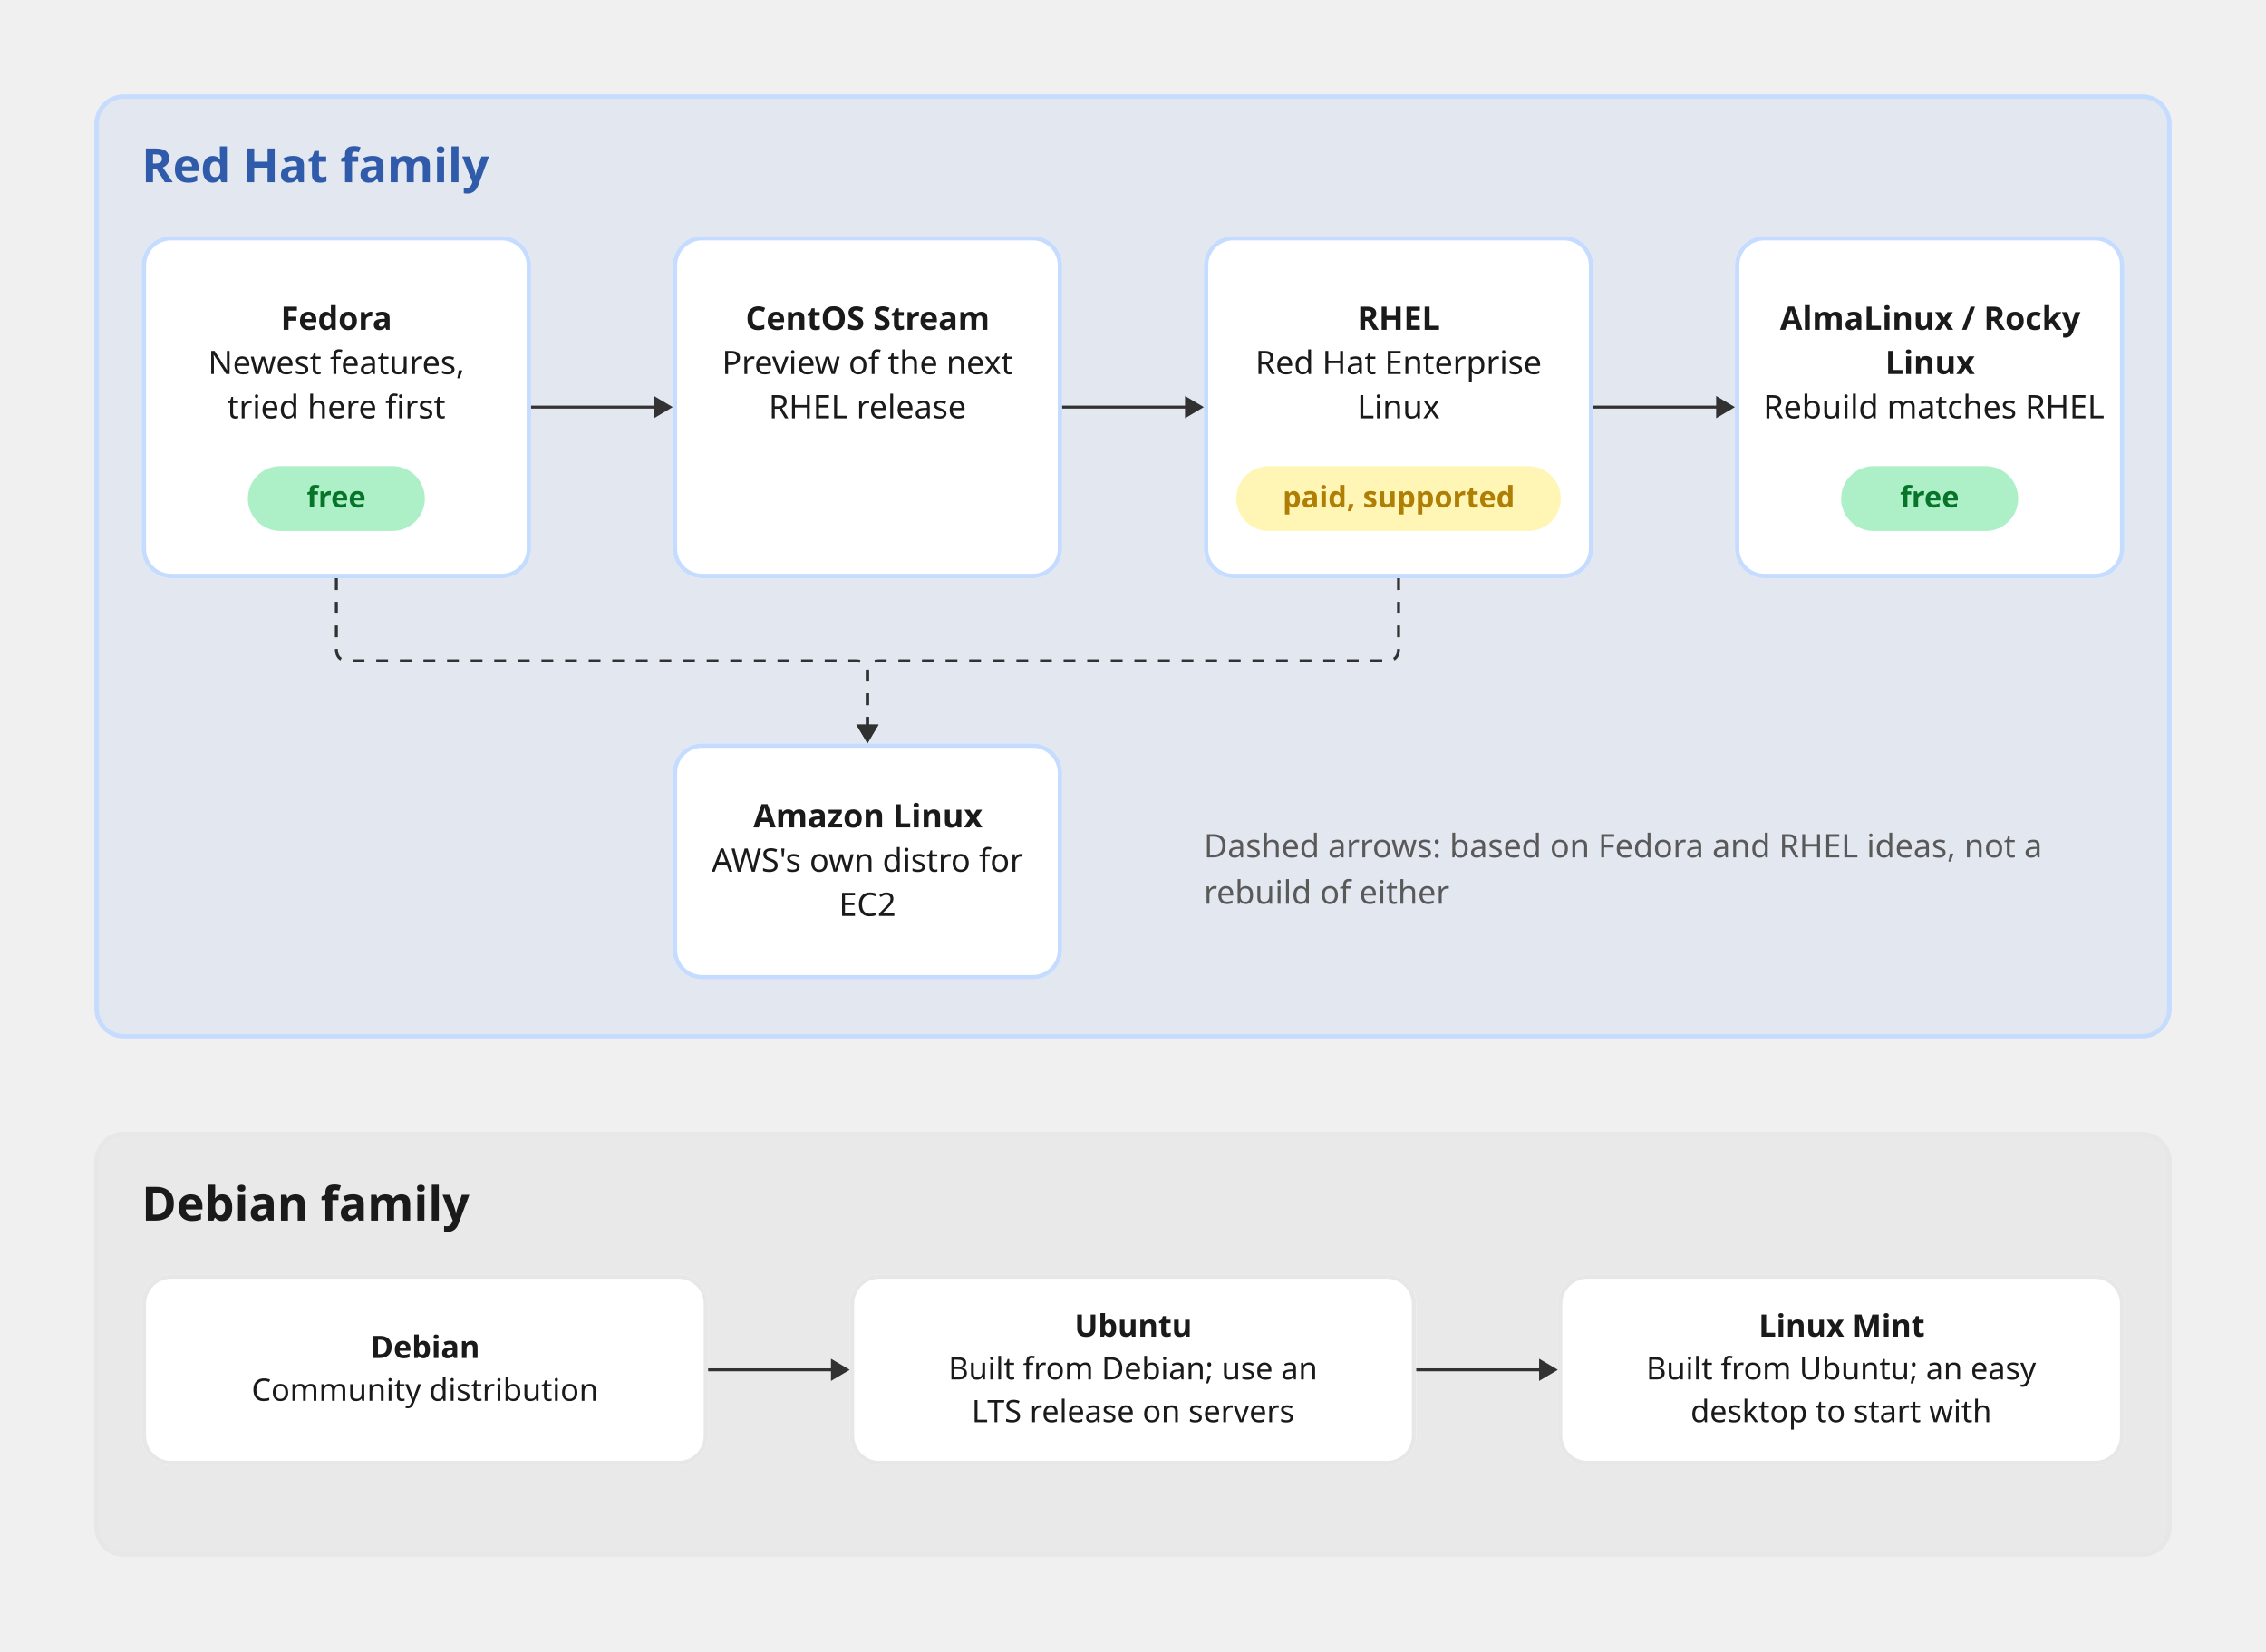
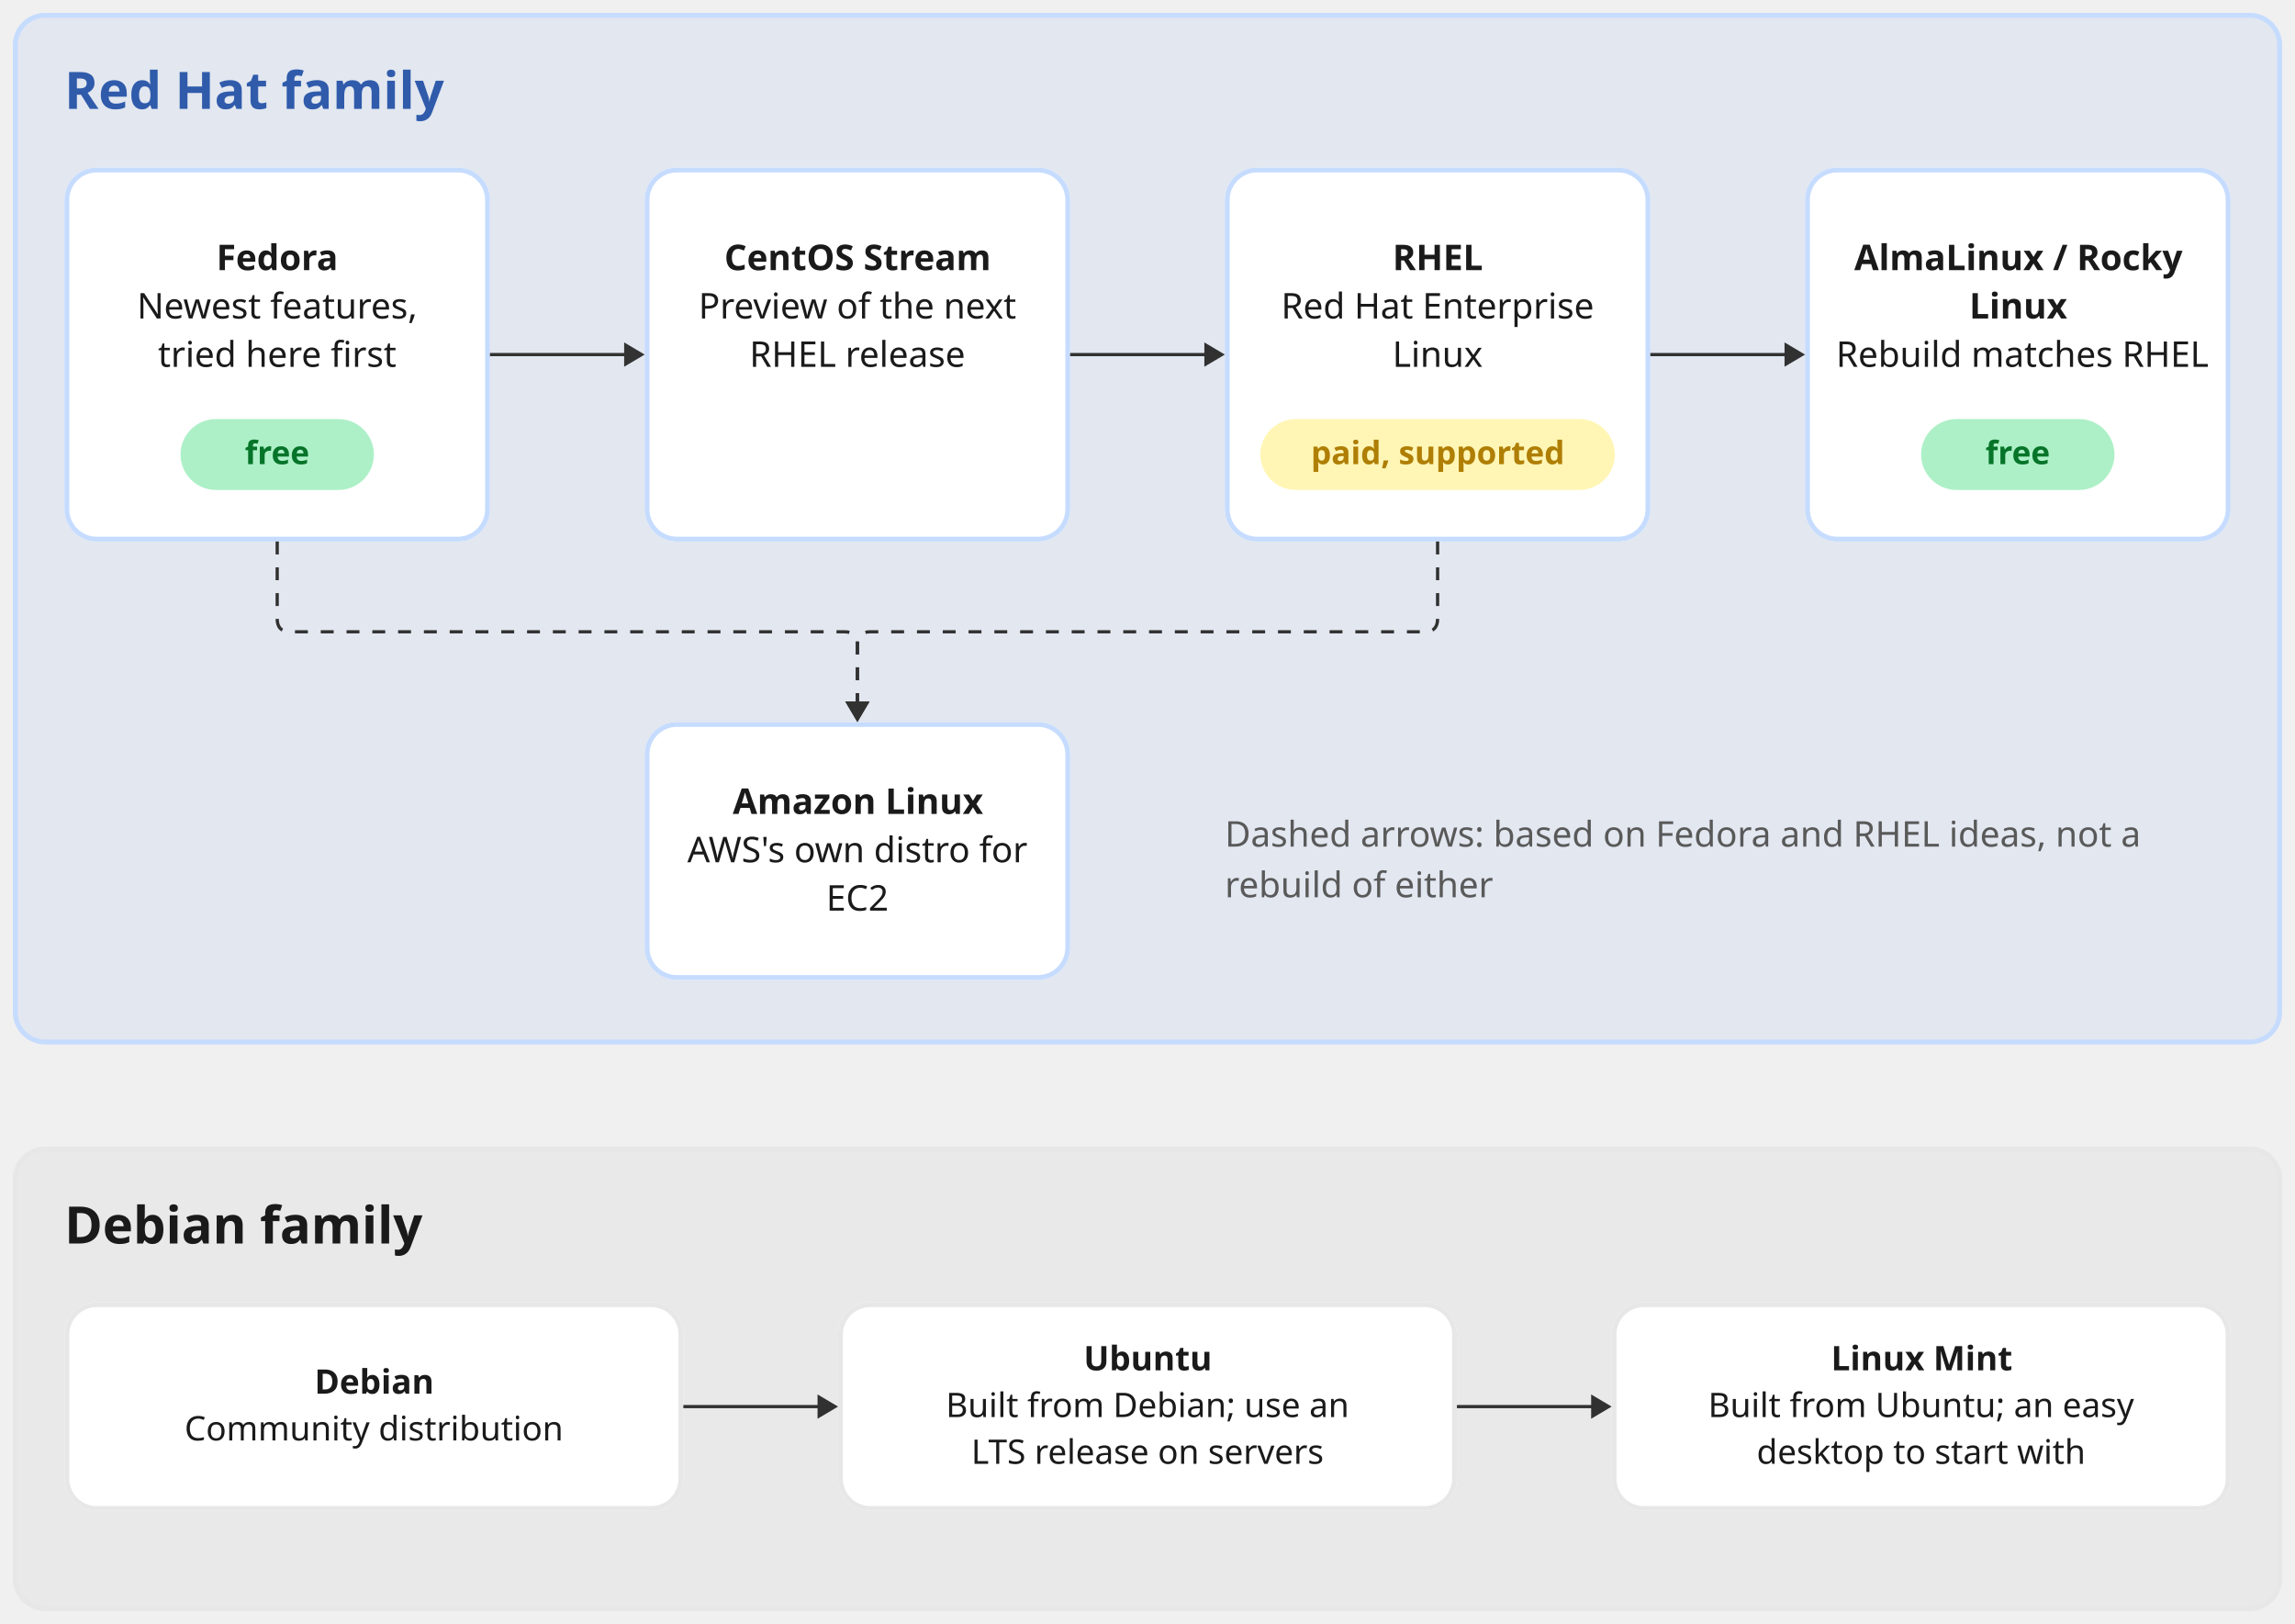
- <svg xmlns="http://www.w3.org/2000/svg" xmlns:xlink="http://www.w3.org/1999/xlink" viewBox="0 160 1536 1119.5" width="1536" height="1119.5" version="1.1">
+ <svg xmlns="http://www.w3.org/2000/svg" xmlns:xlink="http://www.w3.org/1999/xlink" viewBox="56 216 1424 1007.5" width="1424" height="1007.5" version="1.1">
  <defs>
    <style type="text/css">
        * {
            text-rendering: geometricprecision !important;
        }
        






@font-face {
  font-family: 'Noto Sans Hebrew';
  font-style: normal;
  font-weight: 400;
  src: local('Noto Sans Hebrew Regular'), local('Noto Sans Hebrew-Regular');
}
@font-face {
  font-family: 'Noto Sans Hebrew';
  font-style: normal;
  font-weight: 700;
  src: local('Noto Sans Hebrew Bold'), local('Noto Sans Hebrew-Bold');
}
@font-face {
  font-family: 'Noto Sans';
  font-style: normal;
  font-weight: 400;
  src: local('Noto Sans'), local('NotoSans');
}
@font-face {
  font-family: 'Noto Sans';
  font-style: italic;
  font-weight: 400;
  src: local('Noto Sans Italic'), local('NotoSans-Italic');
}
@font-face {
  font-family: 'Noto Sans';
  font-style: normal;
  font-weight: 500;
  src: local('Noto Sans Medium'), local('NotoSans-Medium');
}
@font-face {
  font-family: 'Noto Sans';
  font-style: italic;
  font-weight: 500;
  src: local('Noto Sans Medium Italic'), local('NotoSans-MediumItalic');
}
@font-face {
  font-family: 'Noto Sans';
  font-style: normal;
  font-weight: 600;
  src: local('Noto Sans SemiBold'), local('NotoSans-SemiBold');
}
@font-face {
  font-family: 'Noto Sans';
  font-style: italic;
  font-weight: 600;
  src: local('Noto Sans SemiBold Italic'), local('NotoSans-SemiBoldItalic');
}
@font-face {
  font-family: 'Noto Sans';
  font-style: normal;
  font-weight: 700;
  src: local('Noto Sans Bold'), local('NotoSans-Bold');
}
@font-face {
  font-family: 'Noto Sans';
  font-style: italic;
  font-weight: 700;
  src: local('Noto Sans Bold Italic'), local('NotoSans-BoldItalic');
}
@font-face {
  font-family: 'Noto Sans JP';
  font-style: normal;
  font-weight: 400;
  src: local('Noto Sans Japanese Regular'), local('Noto Sans Japanese-Regular');
}
@font-face {
  font-family: 'Noto Sans JP';
  font-style: normal;
  font-weight: 700;
  src: local('Noto Sans Japanese Bold'), local('Noto Sans Japanese-Bold');
}
@font-face {
  font-family: 'Noto Sans KR';
  font-style: normal;
  font-weight: 400;
  src: local('');
}
@font-face {
  font-family: 'Noto Sans KR';
  font-style: normal;
  font-weight: 700;
  src: local('');
}
</style>
    <path id="LineHeadArrow2" d="M-12.727,-7.545 L0,0 L-12.727,7.545 Z" />
    <style>g[data-widget-id="3458764688271577814"]{display:none}g[data-widget-id="3458764688271577822"]{display:none}</style>
    <style>@media (prefers-color-scheme: dark){:not(text):not(tspan)[fill="#1a1a1a"]{fill:#f0f6fc}[stroke="#1a1a1a"]{stroke:#f0f6fc}:not(text):not(tspan)[fill="#595959"]{fill:#9198a1}[stroke="#595959"]{stroke:#9198a1}:not(text):not(tspan)[fill="#313131"]{fill:#9198a1}[stroke="#313131"]{stroke:#9198a1}:not(text):not(tspan)[fill="#333333"]{fill:#9198a1}[stroke="#333333"]{stroke:#9198a1}:not(text):not(tspan)[fill="#b0b0b0"]{fill:#656c76}[stroke="#b0b0b0"]{stroke:#656c76}:not(text):not(tspan)[fill="#e7e7e7"]{fill:#3d444d}[stroke="#e7e7e7"]{stroke:#3d444d}:not(text):not(tspan)[fill="#ffffff"]{fill:#212830}[stroke="#ffffff"]{stroke:#212830}:not(text):not(tspan)[fill="#f7f7f7"]{fill:#151b23}[stroke="#f7f7f7"]{stroke:#151b23}:not(text):not(tspan)[fill="#f0f5fd"]{fill:#111d2e}[stroke="#f0f5fd"]{stroke:#111d2e}:not(text):not(tspan)[fill="#c6dcff"]{fill:#1f3a5f}[stroke="#c6dcff"]{stroke:#1f3a5f}:not(text):not(tspan)[fill="#659df2"]{fill:#4493f8}[stroke="#659df2"]{stroke:#4493f8}:not(text):not(tspan)[fill="#305bab"]{fill:#4493f8}[stroke="#305bab"]{stroke:#4493f8}:not(text):not(tspan)[fill="#eaf9ef"]{fill:#10241a}[stroke="#eaf9ef"]{stroke:#10241a}:not(text):not(tspan)[fill="#adf0c7"]{fill:#12301e}[stroke="#adf0c7"]{stroke:#12301e}:not(text):not(tspan)[fill="#2dc75c"]{fill:#2ea043}[stroke="#2dc75c"]{stroke:#2ea043}:not(text):not(tspan)[fill="#067429"]{fill:#3fb950}[stroke="#067429"]{stroke:#3fb950}:not(text):not(tspan)[fill="#fff0f0"]{fill:#25171a}[stroke="#fff0f0"]{stroke:#25171a}:not(text):not(tspan)[fill="#ffc6c6"]{fill:#3a1517}[stroke="#ffc6c6"]{stroke:#3a1517}:not(text):not(tspan)[fill="#ff6464"]{fill:#da3633}[stroke="#ff6464"]{stroke:#da3633}:not(text):not(tspan)[fill="#bd0a0a"]{fill:#f85149}[stroke="#bd0a0a"]{stroke:#f85149}:not(text):not(tspan)[fill="#fffbed"]{fill:#221d10}[stroke="#fffbed"]{stroke:#221d10}:not(text):not(tspan)[fill="#fff6b6"]{fill:#2e2610}[stroke="#fff6b6"]{stroke:#2e2610}:not(text):not(tspan)[fill="#ffdc4a"]{fill:#bb8009}[stroke="#ffdc4a"]{stroke:#bb8009}:not(text):not(tspan)[fill="#af7e04"]{fill:#d29922}[stroke="#af7e04"]{stroke:#d29922}:not(text):not(tspan)[fill="#f4f2fd"]{fill:#17142a}[stroke="#f4f2fd"]{stroke:#17142a}:not(text):not(tspan)[fill="#dedaff"]{fill:#2e2552}[stroke="#dedaff"]{stroke:#2e2552}:not(text):not(tspan)[fill="#8f7fee"]{fill:#8957e5}[stroke="#8f7fee"]{stroke:#8957e5}:not(text):not(tspan)[fill="#6631d7"]{fill:#ab7df8}[stroke="#6631d7"]{stroke:#ab7df8}:not(text):not(tspan)[fill="#fff5ed"]{fill:#21160f}[stroke="#fff5ed"]{stroke:#21160f}:not(text):not(tspan)[fill="#f8d3af"]{fill:#3d2410}[stroke="#f8d3af"]{stroke:#3d2410}:not(text):not(tspan)[fill="#fe9f4d"]{fill:#db6d28}[stroke="#fe9f4d"]{stroke:#db6d28}:not(text):not(tspan)[fill="#9b4a08"]{fill:#f0883e}[stroke="#9b4a08"]{stroke:#f0883e}rect[stroke="#659df2"]{stroke:#388bfd66;stroke-width:2px}rect[stroke="#2dc75c"]{stroke:#2ea04366;stroke-width:2px}rect[stroke="#ff6464"]{stroke:#f8514966;stroke-width:2px}rect[stroke="#ffdc4a"]{stroke:#bb800966;stroke-width:2px}rect[stroke="#8f7fee"]{stroke:#8957e566;stroke-width:2px}rect[stroke="#fe9f4d"]{stroke:#db6d2866;stroke-width:2px}text[fill="#1a1a1a"],tspan[fill="#1a1a1a"]{fill:#f0f6fc}text[fill="#595959"],tspan[fill="#595959"]{fill:#9198a1}text[fill="#313131"],tspan[fill="#313131"]{fill:#9198a1}text[fill="#333333"],tspan[fill="#333333"]{fill:#9198a1}text[fill="#b0b0b0"],tspan[fill="#b0b0b0"]{fill:#656c76}text[fill="#e7e7e7"],tspan[fill="#e7e7e7"]{fill:#3d444d}text[fill="#ffffff"],tspan[fill="#ffffff"]{fill:#ffffff}text[fill="#f7f7f7"],tspan[fill="#f7f7f7"]{fill:#151b23}text[fill="#f0f5fd"],tspan[fill="#f0f5fd"]{fill:#111d2e}text[fill="#c6dcff"],tspan[fill="#c6dcff"]{fill:#1f3a5f}text[fill="#659df2"],tspan[fill="#659df2"]{fill:#4493f8}text[fill="#305bab"],tspan[fill="#305bab"]{fill:#4493f8}text[fill="#eaf9ef"],tspan[fill="#eaf9ef"]{fill:#10241a}text[fill="#adf0c7"],tspan[fill="#adf0c7"]{fill:#12301e}text[fill="#2dc75c"],tspan[fill="#2dc75c"]{fill:#2ea043}text[fill="#067429"],tspan[fill="#067429"]{fill:#3fb950}text[fill="#fff0f0"],tspan[fill="#fff0f0"]{fill:#25171a}text[fill="#ffc6c6"],tspan[fill="#ffc6c6"]{fill:#3a1517}text[fill="#ff6464"],tspan[fill="#ff6464"]{fill:#da3633}text[fill="#bd0a0a"],tspan[fill="#bd0a0a"]{fill:#f85149}text[fill="#fffbed"],tspan[fill="#fffbed"]{fill:#221d10}text[fill="#fff6b6"],tspan[fill="#fff6b6"]{fill:#2e2610}text[fill="#ffdc4a"],tspan[fill="#ffdc4a"]{fill:#bb8009}text[fill="#af7e04"],tspan[fill="#af7e04"]{fill:#d29922}text[fill="#f4f2fd"],tspan[fill="#f4f2fd"]{fill:#17142a}text[fill="#dedaff"],tspan[fill="#dedaff"]{fill:#2e2552}text[fill="#8f7fee"],tspan[fill="#8f7fee"]{fill:#8957e5}text[fill="#6631d7"],tspan[fill="#6631d7"]{fill:#ab7df8}text[fill="#fff5ed"],tspan[fill="#fff5ed"]{fill:#21160f}text[fill="#f8d3af"],tspan[fill="#f8d3af"]{fill:#3d2410}text[fill="#fe9f4d"],tspan[fill="#fe9f4d"]{fill:#db6d28}text[fill="#9b4a08"],tspan[fill="#9b4a08"]{fill:#f0883e}}</style>
  </defs>
  <g data-widget-id="3458764688271577688" />
  <g data-widget-id="3458764688271577814">
    <g width="217.12px" height="20px" transform="translate(64, 63.31) scale(3.428571) rotate(0, 108.56, 10)">
      <svg width="217.12" height="20" shape-border-width="shape-background" style="width:217.12px; height: 20px;" class="shape-background" preserveAspectRatio="none" version="1.1">
        <clipPath id="567396915691">
          <rect x="0" y="0" width="217.12" height="20" rx="0" ry="0" />
        </clipPath>
        <g id="Page-1" stroke="none" stroke-width="0" fill="none" fill-rule="evenodd">
          <rect class="shape-element shape-element-rect" stroke="#ffffff" stroke-width="0" stroke-dasharray="" stroke-opacity="1" fill="transparent" fill-opacity="0" x="0" y="0" width="217.12" height="20" rx="0" ry="0" clip-path="url(#567396915691)" />
        </g>
      </svg>
    </g>
    <g width="744.411px" height="68.571px" transform="translate(64, 63.31) rotate(0, 372.2057, 34.28571)">
      <g transform="translate(0, 0)">
        <text xml:space="preserve" x="0" y="48" width="629.52" textLength="629.52" lengthAdjust="spacingAndGlyphs" letter-spacing="0" font-family="&quot;Noto Sans&quot;, Helvetica, OpenSans, Arial, sans-serif, Noto Sans Hebrew, Noto Sans, Noto Sans JP, Noto Sans KR" font-size="48" fill="#1a1a1a" direction="ltr" font-weight="bold">Linux distribution families</text>
      </g>
    </g>
  </g>
  <g data-widget-id="3458764688271577822">
    <g width="560.42px" height="20px" transform="translate(64, 135.66) scale(1.714286) rotate(0, 280.21, 10)">
      <svg width="560.42" height="20" shape-border-width="shape-background" style="width:560.42px; height: 20px;" class="shape-background" preserveAspectRatio="none" version="1.1">
        <clipPath id="1112527922634">
          <rect x="0" y="0" width="560.42" height="20" rx="0" ry="0" />
        </clipPath>
        <g id="Page-1" stroke="none" stroke-width="0" fill="none" fill-rule="evenodd">
          <rect class="shape-element shape-element-rect" stroke="#ffffff" stroke-width="0" stroke-dasharray="" stroke-opacity="1" fill="transparent" fill-opacity="0" x="0" y="0" width="560.42" height="20" rx="0" ry="0" clip-path="url(#1112527922634)" />
        </g>
      </svg>
    </g>
    <g width="960.72px" height="34.286px" transform="translate(64, 135.66) rotate(0, 480.36, 17.14286)">
      <g transform="translate(0, 0)">
        <text xml:space="preserve" x="0" y="24" width="789.144" textLength="789.144" lengthAdjust="spacingAndGlyphs" letter-spacing="0" font-family="&quot;Noto Sans&quot;, Helvetica, OpenSans, Arial, sans-serif, Noto Sans Hebrew, Noto Sans, Noto Sans JP, Noto Sans KR" font-size="24" fill="#595959" direction="ltr">Each solid arrow points to the distribution built from the one before it.</text>
      </g>
    </g>
  </g>
  <g data-widget-id="3458764688271577823">
    <g width="1408px" height="640px" transform="translate(64, 224) scale(1) rotate(0, 704, 320)">
      <svg width="1408" height="640" shape-border-width="shape-background" style="width:1408px; height: 640px;" class="shape-background" preserveAspectRatio="none" version="1.1">
        <clipPath id="968696592572">
          <rect x="0" y="0" width="1408" height="640" rx="20" ry="20" />
        </clipPath>
        <g id="Page-1" stroke="none" stroke-width="0" fill="none" fill-rule="evenodd">
          <rect class="shape-element shape-element-rect" stroke="#c6dcff" stroke-width="6" stroke-dasharray="" stroke-opacity="1" fill="#659df2" fill-opacity="0.1" x="0" y="0" width="1408" height="640" rx="20" ry="20" clip-path="url(#968696592572)" />
        </g>
      </svg>
    </g>
    <g width="1408px" height="640px" transform="translate(64, 224) rotate(0, 704, 320)">
      <g transform="translate(32, 32)" />
    </g>
  </g>
  <g data-widget-id="3458764688271577824">
    <g width="121.72px" height="20px" transform="translate(96, 251.54) scale(2.285714) rotate(0, 60.86, 10)">
      <svg width="121.72" height="20" shape-border-width="shape-background" style="width:121.72px; height: 20px;" class="shape-background" preserveAspectRatio="none" version="1.1">
        <clipPath id="578946642482">
          <rect x="0" y="0" width="121.72" height="20" rx="0" ry="0" />
        </clipPath>
        <g id="Page-1" stroke="none" stroke-width="0" fill="none" fill-rule="evenodd">
          <rect class="shape-element shape-element-rect" stroke="#ffffff" stroke-width="0" stroke-dasharray="" stroke-opacity="1" fill="transparent" fill-opacity="0" x="0" y="0" width="121.72" height="20" rx="0" ry="0" clip-path="url(#578946642482)" />
        </g>
      </svg>
    </g>
    <g width="278.217px" height="45.714px" transform="translate(96, 251.54) rotate(0, 139.1086, 22.85714)">
      <g transform="translate(0, 0)">
        <text xml:space="preserve" x="0" y="32" width="234.624" textLength="234.624" lengthAdjust="spacingAndGlyphs" letter-spacing="0" font-family="&quot;Noto Sans&quot;, Helvetica, OpenSans, Arial, sans-serif, Noto Sans Hebrew, Noto Sans, Noto Sans JP, Noto Sans KR" font-size="32" fill="#305bab" direction="ltr" font-weight="bold">Red Hat family</text>
      </g>
    </g>
  </g>
  <g data-widget-id="3458764688271577825">
    <g width="1408px" height="288px" transform="translate(64, 927.5) scale(1) rotate(0, 704, 144)">
      <svg width="1408" height="288" shape-border-width="shape-background" style="width:1408px; height: 288px;" class="shape-background" preserveAspectRatio="none" version="1.1">
        <clipPath id="425868647067">
          <rect x="0" y="0" width="1408" height="288" rx="20" ry="20" />
        </clipPath>
        <g id="Page-1" stroke="none" stroke-width="0" fill="none" fill-rule="evenodd">
          <rect class="shape-element shape-element-rect" stroke="#e7e7e7" stroke-width="6" stroke-dasharray="" stroke-opacity="1" fill="#b0b0b0" fill-opacity="0.1" x="0" y="0" width="1408" height="288" rx="20" ry="20" clip-path="url(#425868647067)" />
        </g>
      </svg>
    </g>
    <g width="1408px" height="288px" transform="translate(64, 927.5) rotate(0, 704, 144)">
      <g transform="translate(14.4, 14.4)" />
    </g>
  </g>
  <g data-widget-id="3458764688271577826">
    <g width="110.1px" height="20px" transform="translate(96, 955.54) scale(2.285714) rotate(0, 55.05, 10)">
      <svg width="110.1" height="20" shape-border-width="shape-background" style="width:110.1px; height: 20px;" class="shape-background" preserveAspectRatio="none" version="1.1">
        <clipPath id="445687482427">
          <rect x="0" y="0" width="110.1" height="20" rx="0" ry="0" />
        </clipPath>
        <g id="Page-1" stroke="none" stroke-width="0" fill="none" fill-rule="evenodd">
          <rect class="shape-element shape-element-rect" stroke="#ffffff" stroke-width="0" stroke-dasharray="" stroke-opacity="1" fill="transparent" fill-opacity="0" x="0" y="0" width="110.1" height="20" rx="0" ry="0" clip-path="url(#445687482427)" />
        </g>
      </svg>
    </g>
    <g width="251.657px" height="45.714px" transform="translate(96, 955.54) rotate(0, 125.8286, 22.85714)">
      <g transform="translate(0, 0)">
        <text xml:space="preserve" x="0" y="32" width="220.736" textLength="220.736" lengthAdjust="spacingAndGlyphs" letter-spacing="0" font-family="&quot;Noto Sans&quot;, Helvetica, OpenSans, Arial, sans-serif, Noto Sans Hebrew, Noto Sans, Noto Sans JP, Noto Sans KR" font-size="32" fill="#1a1a1a" direction="ltr" font-weight="bold">Debian family</text>
      </g>
    </g>
  </g>
  <g data-widget-id="3458764688271577827">
    <g width="264px" height="232px" transform="translate(96, 320) scale(1) rotate(0, 132, 116)">
      <svg width="264" height="232" shape-border-width="shape-background" style="width:264px; height: 232px;" class="shape-background" preserveAspectRatio="none" version="1.1">
        <clipPath id="239057086986">
          <rect x="0" y="0" width="264" height="232" rx="20" ry="20" />
        </clipPath>
        <g id="Page-1" stroke="none" stroke-width="0" fill="none" fill-rule="evenodd">
          <rect class="shape-element shape-element-rect" stroke="#c6dcff" stroke-width="6" stroke-dasharray="" stroke-opacity="1" fill="#ffffff" fill-opacity="1" x="0" y="0" width="264" height="232" rx="20" ry="20" clip-path="url(#239057086986)" />
        </g>
      </svg>
    </g>
    <g width="264px" height="232px" transform="translate(96, 320) rotate(0, 132, 116)">
      <g transform="translate(11.6, 11.6)">
        <text xml:space="preserve" x="82.681" y="52" width="75.438" textLength="75.438" lengthAdjust="spacingAndGlyphs" letter-spacing="0" font-family="&quot;Noto Sans&quot;, Helvetica, OpenSans, Arial, sans-serif, Noto Sans Hebrew, Noto Sans, Noto Sans JP, Noto Sans KR" font-size="22" fill="#1a1a1a" direction="ltr" font-weight="bold">Fedora</text>
        <text xml:space="preserve" x="33.434" y="82" width="173.932" textLength="173.932" lengthAdjust="spacingAndGlyphs" letter-spacing="0" font-family="&quot;Noto Sans&quot;, Helvetica, OpenSans, Arial, sans-serif, Noto Sans Hebrew, Noto Sans, Noto Sans JP, Noto Sans KR" font-size="22" fill="#1a1a1a" direction="ltr">Newest features,</text>
        <text xml:space="preserve" x="46.425" y="112" width="147.95" textLength="147.95" lengthAdjust="spacingAndGlyphs" letter-spacing="0" font-family="&quot;Noto Sans&quot;, Helvetica, OpenSans, Arial, sans-serif, Noto Sans Hebrew, Noto Sans, Noto Sans JP, Noto Sans KR" font-size="22" fill="#1a1a1a" direction="ltr">tried here first</text>
      </g>
    </g>
  </g>
  <g data-widget-id="3458764688271577828">
    <g width="120px" height="44px" transform="translate(168, 476) scale(1) rotate(0, 60, 22)">
      <svg width="120" height="44" shape-border-width="shape-background" style="width:120px; height: 44px;" class="shape-background" preserveAspectRatio="none" version="1.1">
        <clipPath id="112345711608">
          <rect x="0" y="0" width="120" height="44" rx="22" ry="22" />
        </clipPath>
        <g id="Page-1" stroke="none" stroke-width="0" fill="none" fill-rule="evenodd">
          <rect class="shape-element shape-element-rect" stroke="transparent" stroke-width="0" stroke-dasharray="" stroke-opacity="1" fill="#adf0c7" fill-opacity="1" x="0" y="0" width="120" height="44" rx="22" ry="22" clip-path="url(#112345711608)" />
        </g>
      </svg>
    </g>
    <g width="120px" height="44px" transform="translate(168, 476) rotate(0, 60, 22)">
      <g transform="translate(2.2, 2.2)">
        <text xml:space="preserve" x="37.72" y="25.8" width="40.16" textLength="40.16" lengthAdjust="spacingAndGlyphs" letter-spacing="0" font-family="&quot;Noto Sans&quot;, Helvetica, OpenSans, Arial, sans-serif, Noto Sans Hebrew, Noto Sans, Noto Sans JP, Noto Sans KR" font-size="20" fill="#067429" direction="ltr" font-weight="bold">free</text>
      </g>
    </g>
  </g>
  <g data-widget-id="3458764688271577829">
    <g width="264px" height="232px" transform="translate(456, 320) scale(1) rotate(0, 132, 116)">
      <svg width="264" height="232" shape-border-width="shape-background" style="width:264px; height: 232px;" class="shape-background" preserveAspectRatio="none" version="1.1">
        <clipPath id="1641517284998">
          <rect x="0" y="0" width="264" height="232" rx="20" ry="20" />
        </clipPath>
        <g id="Page-1" stroke="none" stroke-width="0" fill="none" fill-rule="evenodd">
          <rect class="shape-element shape-element-rect" stroke="#c6dcff" stroke-width="6" stroke-dasharray="" stroke-opacity="1" fill="#ffffff" fill-opacity="1" x="0" y="0" width="264" height="232" rx="20" ry="20" clip-path="url(#1641517284998)" />
        </g>
      </svg>
    </g>
    <g width="264px" height="232px" transform="translate(456, 320) rotate(0, 132, 116)">
      <g transform="translate(11.6, 11.6)">
        <text xml:space="preserve" x="37.812" y="52" width="165.176" textLength="165.176" lengthAdjust="spacingAndGlyphs" letter-spacing="0" font-family="&quot;Noto Sans&quot;, Helvetica, OpenSans, Arial, sans-serif, Noto Sans Hebrew, Noto Sans, Noto Sans JP, Noto Sans KR" font-size="22" fill="#1a1a1a" direction="ltr" font-weight="bold">CentOS Stream</text>
        <text xml:space="preserve" x="21.818" y="82" width="202.884" textLength="202.884" lengthAdjust="spacingAndGlyphs" letter-spacing="0" font-family="&quot;Noto Sans&quot;, Helvetica, OpenSans, Arial, sans-serif, Noto Sans Hebrew, Noto Sans, Noto Sans JP, Noto Sans KR" font-size="22" fill="#1a1a1a" direction="ltr">Preview of the next </text>
        <text xml:space="preserve" x="53.454" y="112" width="133.892" textLength="133.892" lengthAdjust="spacingAndGlyphs" letter-spacing="0" font-family="&quot;Noto Sans&quot;, Helvetica, OpenSans, Arial, sans-serif, Noto Sans Hebrew, Noto Sans, Noto Sans JP, Noto Sans KR" font-size="22" fill="#1a1a1a" direction="ltr">RHEL release</text>
      </g>
    </g>
  </g>
  <g data-widget-id="3458764688271577830">
    <g width="264px" height="232px" transform="translate(816, 320) scale(1) rotate(0, 132, 116)">
      <svg width="264" height="232" shape-border-width="shape-background" style="width:264px; height: 232px;" class="shape-background" preserveAspectRatio="none" version="1.1">
        <clipPath id="530244728906">
          <rect x="0" y="0" width="264" height="232" rx="20" ry="20" />
        </clipPath>
        <g id="Page-1" stroke="none" stroke-width="0" fill="none" fill-rule="evenodd">
          <rect class="shape-element shape-element-rect" stroke="#c6dcff" stroke-width="6" stroke-dasharray="" stroke-opacity="1" fill="#ffffff" fill-opacity="1" x="0" y="0" width="264" height="232" rx="20" ry="20" clip-path="url(#530244728906)" />
        </g>
      </svg>
    </g>
    <g width="264px" height="232px" transform="translate(816, 320) rotate(0, 132, 116)">
      <g transform="translate(11.6, 11.6)">
        <text xml:space="preserve" x="92.46" y="52" width="55.88" textLength="55.88" lengthAdjust="spacingAndGlyphs" letter-spacing="0" font-family="&quot;Noto Sans&quot;, Helvetica, OpenSans, Arial, sans-serif, Noto Sans Hebrew, Noto Sans, Noto Sans JP, Noto Sans KR" font-size="22" fill="#1a1a1a" direction="ltr" font-weight="bold">RHEL</text>
        <text xml:space="preserve" x="23.325" y="82" width="199.87" textLength="199.87" lengthAdjust="spacingAndGlyphs" letter-spacing="0" font-family="&quot;Noto Sans&quot;, Helvetica, OpenSans, Arial, sans-serif, Noto Sans Hebrew, Noto Sans, Noto Sans JP, Noto Sans KR" font-size="22" fill="#1a1a1a" direction="ltr">Red Hat Enterprise </text>
        <text xml:space="preserve" x="92.383" y="112" width="56.034" textLength="56.034" lengthAdjust="spacingAndGlyphs" letter-spacing="0" font-family="&quot;Noto Sans&quot;, Helvetica, OpenSans, Arial, sans-serif, Noto Sans Hebrew, Noto Sans, Noto Sans JP, Noto Sans KR" font-size="22" fill="#1a1a1a" direction="ltr">Linux</text>
      </g>
    </g>
  </g>
  <g data-widget-id="3458764688271577831">
    <g width="220px" height="44px" transform="translate(838, 476) scale(1) rotate(0, 110, 22)">
      <svg width="220" height="44" shape-border-width="shape-background" style="width:220px; height: 44px;" class="shape-background" preserveAspectRatio="none" version="1.1">
        <clipPath id="565720163254">
          <rect x="0" y="0" width="220" height="44" rx="22" ry="22" />
        </clipPath>
        <g id="Page-1" stroke="none" stroke-width="0" fill="none" fill-rule="evenodd">
          <rect class="shape-element shape-element-rect" stroke="transparent" stroke-width="0" stroke-dasharray="" stroke-opacity="1" fill="#fff6b6" fill-opacity="1" x="0" y="0" width="220" height="44" rx="22" ry="22" clip-path="url(#565720163254)" />
        </g>
      </svg>
    </g>
    <g width="220px" height="44px" transform="translate(838, 476) rotate(0, 110, 22)">
      <g transform="translate(2.2, 2.2)">
        <text xml:space="preserve" x="29.22" y="25.8" width="157.16" textLength="157.16" lengthAdjust="spacingAndGlyphs" letter-spacing="0" font-family="&quot;Noto Sans&quot;, Helvetica, OpenSans, Arial, sans-serif, Noto Sans Hebrew, Noto Sans, Noto Sans JP, Noto Sans KR" font-size="20" fill="#af7e04" direction="ltr" font-weight="bold">paid, supported</text>
      </g>
    </g>
  </g>
  <g data-widget-id="3458764688271577832">
    <g width="264px" height="232px" transform="translate(1176, 320) scale(1) rotate(0, 132, 116)">
      <svg width="264" height="232" shape-border-width="shape-background" style="width:264px; height: 232px;" class="shape-background" preserveAspectRatio="none" version="1.1">
        <clipPath id="275744461063">
          <rect x="0" y="0" width="264" height="232" rx="20" ry="20" />
        </clipPath>
        <g id="Page-1" stroke="none" stroke-width="0" fill="none" fill-rule="evenodd">
          <rect class="shape-element shape-element-rect" stroke="#c6dcff" stroke-width="6" stroke-dasharray="" stroke-opacity="1" fill="#ffffff" fill-opacity="1" x="0" y="0" width="264" height="232" rx="20" ry="20" clip-path="url(#275744461063)" />
        </g>
      </svg>
    </g>
    <g width="264px" height="232px" transform="translate(1176, 320) rotate(0, 132, 116)">
      <g transform="translate(11.6, 11.6)">
        <text xml:space="preserve" x="18.947" y="52" width="208.626" textLength="208.626" lengthAdjust="spacingAndGlyphs" letter-spacing="0" font-family="&quot;Noto Sans&quot;, Helvetica, OpenSans, Arial, sans-serif, Noto Sans Hebrew, Noto Sans, Noto Sans JP, Noto Sans KR" font-size="22" fill="#1a1a1a" direction="ltr" font-weight="bold">AlmaLinux / Rocky </text>
        <text xml:space="preserve" x="90.304" y="82" width="60.192" textLength="60.192" lengthAdjust="spacingAndGlyphs" letter-spacing="0" font-family="&quot;Noto Sans&quot;, Helvetica, OpenSans, Arial, sans-serif, Noto Sans Hebrew, Noto Sans, Noto Sans JP, Noto Sans KR" font-size="22" fill="#1a1a1a" direction="ltr" font-weight="bold">Linux</text>
        <text xml:space="preserve" x="1.919" y="112" width="236.962" textLength="236.962" lengthAdjust="spacingAndGlyphs" letter-spacing="0" font-family="&quot;Noto Sans&quot;, Helvetica, OpenSans, Arial, sans-serif, Noto Sans Hebrew, Noto Sans, Noto Sans JP, Noto Sans KR" font-size="22" fill="#1a1a1a" direction="ltr"> Rebuild matches RHEL</text>
      </g>
    </g>
  </g>
  <g data-widget-id="3458764688271577833">
    <g width="120px" height="44px" transform="translate(1248, 476) scale(1) rotate(0, 60, 22)">
      <svg width="120" height="44" shape-border-width="shape-background" style="width:120px; height: 44px;" class="shape-background" preserveAspectRatio="none" version="1.1">
        <clipPath id="567386420356">
          <rect x="0" y="0" width="120" height="44" rx="22" ry="22" />
        </clipPath>
        <g id="Page-1" stroke="none" stroke-width="0" fill="none" fill-rule="evenodd">
          <rect class="shape-element shape-element-rect" stroke="transparent" stroke-width="0" stroke-dasharray="" stroke-opacity="1" fill="#adf0c7" fill-opacity="1" x="0" y="0" width="120" height="44" rx="22" ry="22" clip-path="url(#567386420356)" />
        </g>
      </svg>
    </g>
    <g width="120px" height="44px" transform="translate(1248, 476) rotate(0, 60, 22)">
      <g transform="translate(2.2, 2.2)">
        <text xml:space="preserve" x="37.72" y="25.8" width="40.16" textLength="40.16" lengthAdjust="spacingAndGlyphs" letter-spacing="0" font-family="&quot;Noto Sans&quot;, Helvetica, OpenSans, Arial, sans-serif, Noto Sans Hebrew, Noto Sans, Noto Sans JP, Noto Sans KR" font-size="20" fill="#067429" direction="ltr" font-weight="bold">free</text>
      </g>
    </g>
  </g>
  <g data-widget-id="3458764688271577834">
    <g width="264px" height="160px" transform="translate(456, 664) scale(1) rotate(0, 132, 80)">
      <svg width="264" height="160" shape-border-width="shape-background" style="width:264px; height: 160px;" class="shape-background" preserveAspectRatio="none" version="1.1">
        <clipPath id="898930167619">
          <rect x="0" y="0" width="264" height="160" rx="20" ry="20" />
        </clipPath>
        <g id="Page-1" stroke="none" stroke-width="0" fill="none" fill-rule="evenodd">
          <rect class="shape-element shape-element-rect" stroke="#c6dcff" stroke-width="6" stroke-dasharray="" stroke-opacity="1" fill="#ffffff" fill-opacity="1" x="0" y="0" width="264" height="160" rx="20" ry="20" clip-path="url(#898930167619)" />
        </g>
      </svg>
    </g>
    <g width="264px" height="160px" transform="translate(456, 664) rotate(0, 132, 80)">
      <g transform="translate(8, 8)">
        <text xml:space="preserve" x="46.67" y="49" width="154.66" textLength="154.66" lengthAdjust="spacingAndGlyphs" letter-spacing="0" font-family="&quot;Noto Sans&quot;, Helvetica, OpenSans, Arial, sans-serif, Noto Sans Hebrew, Noto Sans, Noto Sans JP, Noto Sans KR" font-size="22" fill="#1a1a1a" direction="ltr" font-weight="bold">Amazon Linux</text>
        <text xml:space="preserve" x="18.466" y="79" width="216.788" textLength="216.788" lengthAdjust="spacingAndGlyphs" letter-spacing="0" font-family="&quot;Noto Sans&quot;, Helvetica, OpenSans, Arial, sans-serif, Noto Sans Hebrew, Noto Sans, Noto Sans JP, Noto Sans KR" font-size="22" fill="#1a1a1a" direction="ltr">AWS's own distro for </text>
        <text xml:space="preserve" x="104.64" y="109" width="38.72" textLength="38.72" lengthAdjust="spacingAndGlyphs" letter-spacing="0" font-family="&quot;Noto Sans&quot;, Helvetica, OpenSans, Arial, sans-serif, Noto Sans Hebrew, Noto Sans, Noto Sans JP, Noto Sans KR" font-size="22" fill="#1a1a1a" direction="ltr">EC2</text>
      </g>
    </g>
  </g>
  <g data-widget-id="3458764688271577836">
    <g width="397.09px" height="20px" transform="translate(816, 719.29) scale(1.571429) rotate(0, 198.545, 10)">
      <svg width="397.09" height="20" shape-border-width="shape-background" style="width:397.09px; height: 20px;" class="shape-background" preserveAspectRatio="none" version="1.1">
        <clipPath id="180189028530">
          <rect x="0" y="0" width="397.09" height="20" rx="0" ry="0" />
        </clipPath>
        <g id="Page-1" stroke="none" stroke-width="0" fill="none" fill-rule="evenodd">
          <rect class="shape-element shape-element-rect" stroke="#ffffff" stroke-width="0" stroke-dasharray="" stroke-opacity="1" fill="transparent" fill-opacity="0" x="0" y="0" width="397.09" height="20" rx="0" ry="0" clip-path="url(#180189028530)" />
        </g>
      </svg>
    </g>
    <g width="623.999px" height="31.429px" transform="translate(816, 719.29) rotate(0, 311.9993, 15.71429)">
      <g transform="translate(0, 0)">
        <text xml:space="preserve" x="0" y="22" width="574.046" textLength="574.046" lengthAdjust="spacingAndGlyphs" letter-spacing="0" font-family="&quot;Noto Sans&quot;, Helvetica, OpenSans, Arial, sans-serif, Noto Sans Hebrew, Noto Sans, Noto Sans JP, Noto Sans KR" font-size="22" fill="#595959" direction="ltr">Dashed arrows: based on Fedora and RHEL ideas, not a </text>
        <text xml:space="preserve" x="0" y="53.429" width="166.496" textLength="166.496" lengthAdjust="spacingAndGlyphs" letter-spacing="0" font-family="&quot;Noto Sans&quot;, Helvetica, OpenSans, Arial, sans-serif, Noto Sans Hebrew, Noto Sans, Noto Sans JP, Noto Sans KR" font-size="22" fill="#595959" direction="ltr">rebuild of either</text>
      </g>
    </g>
  </g>
  <g data-widget-id="3458764688271577837">
    <g width="384px" height="129.46px" transform="translate(96, 1024) scale(1) rotate(0, 192, 64.73)">
      <svg width="384" height="129.457" shape-border-width="shape-background" style="width:384px; height: 129.457px;" class="shape-background" preserveAspectRatio="none" version="1.1">
        <clipPath id="496946270703">
          <rect x="0" y="0" width="384" height="129.457" rx="20" ry="20" />
        </clipPath>
        <g id="Page-1" stroke="none" stroke-width="0" fill="none" fill-rule="evenodd">
          <rect class="shape-element shape-element-rect" stroke="#e7e7e7" stroke-width="6" stroke-dasharray="" stroke-opacity="1" fill="#ffffff" fill-opacity="1" x="0" y="0" width="384" height="129.457" rx="20" ry="20" clip-path="url(#496946270703)" />
        </g>
      </svg>
    </g>
    <g width="384px" height="129.46px" transform="translate(96, 1024) rotate(0, 192, 64.73)">
      <g transform="translate(6.472859, 6.472859)">
        <text xml:space="preserve" x="148.683" y="50.256" width="73.689" textLength="73.689" lengthAdjust="spacingAndGlyphs" letter-spacing="0" font-family="&quot;Noto Sans&quot;, Helvetica, OpenSans, Arial, sans-serif, Noto Sans Hebrew, Noto Sans, Noto Sans JP, Noto Sans KR" font-size="21" fill="#1a1a1a" direction="ltr" font-weight="bold">Debian</text>
        <text xml:space="preserve" x="68.022" y="79.256" width="235.011" textLength="235.011" lengthAdjust="spacingAndGlyphs" letter-spacing="0" font-family="&quot;Noto Sans&quot;, Helvetica, OpenSans, Arial, sans-serif, Noto Sans Hebrew, Noto Sans, Noto Sans JP, Noto Sans KR" font-size="21" fill="#1a1a1a" direction="ltr">Community distribution</text>
      </g>
    </g>
  </g>
  <g data-widget-id="3458764688271577838">
    <g width="384px" height="129.46px" transform="translate(576, 1024) scale(1) rotate(0, 192, 64.73)">
      <svg width="384" height="129.457" shape-border-width="shape-background" style="width:384px; height: 129.457px;" class="shape-background" preserveAspectRatio="none" version="1.1">
        <clipPath id="1636829237052">
          <rect x="0" y="0" width="384" height="129.457" rx="20" ry="20" />
        </clipPath>
        <g id="Page-1" stroke="none" stroke-width="0" fill="none" fill-rule="evenodd">
          <rect class="shape-element shape-element-rect" stroke="#e7e7e7" stroke-width="6" stroke-dasharray="" stroke-opacity="1" fill="#ffffff" fill-opacity="1" x="0" y="0" width="384" height="129.457" rx="20" ry="20" clip-path="url(#1636829237052)" />
        </g>
      </svg>
    </g>
    <g width="384px" height="129.46px" transform="translate(576, 1024) rotate(0, 192, 64.73)">
      <g transform="translate(6.472859, 6.472859)">
        <text xml:space="preserve" x="145.921" y="35.756" width="79.212" textLength="79.212" lengthAdjust="spacingAndGlyphs" letter-spacing="0" font-family="&quot;Noto Sans&quot;, Helvetica, OpenSans, Arial, sans-serif, Noto Sans Hebrew, Noto Sans, Noto Sans JP, Noto Sans KR" font-size="21" fill="#1a1a1a" direction="ltr" font-weight="bold">Ubuntu</text>
        <text xml:space="preserve" x="60.409" y="64.756" width="255.696" textLength="255.696" lengthAdjust="spacingAndGlyphs" letter-spacing="0" font-family="&quot;Noto Sans&quot;, Helvetica, OpenSans, Arial, sans-serif, Noto Sans Hebrew, Noto Sans, Noto Sans JP, Noto Sans KR" font-size="21" fill="#1a1a1a" direction="ltr">Built from Debian; use an </text>
        <text xml:space="preserve" x="76.17" y="93.756" width="218.715" textLength="218.715" lengthAdjust="spacingAndGlyphs" letter-spacing="0" font-family="&quot;Noto Sans&quot;, Helvetica, OpenSans, Arial, sans-serif, Noto Sans Hebrew, Noto Sans, Noto Sans JP, Noto Sans KR" font-size="21" fill="#1a1a1a" direction="ltr">LTS release on servers</text>
      </g>
    </g>
  </g>
  <g data-widget-id="3458764688271577839">
    <g width="384px" height="129.46px" transform="translate(1056, 1024) scale(1) rotate(0, 192, 64.73)">
      <svg width="384" height="129.457" shape-border-width="shape-background" style="width:384px; height: 129.457px;" class="shape-background" preserveAspectRatio="none" version="1.1">
        <clipPath id="1775097381005">
          <rect x="0" y="0" width="384" height="129.457" rx="20" ry="20" />
        </clipPath>
        <g id="Page-1" stroke="none" stroke-width="0" fill="none" fill-rule="evenodd">
          <rect class="shape-element shape-element-rect" stroke="#e7e7e7" stroke-width="6" stroke-dasharray="" stroke-opacity="1" fill="#ffffff" fill-opacity="1" x="0" y="0" width="384" height="129.457" rx="20" ry="20" clip-path="url(#1775097381005)" />
        </g>
      </svg>
    </g>
    <g width="384px" height="129.46px" transform="translate(1056, 1024) rotate(0, 192, 64.73)">
      <g transform="translate(6.472859, 6.472859)">
        <text xml:space="preserve" x="129.646" y="35.756" width="111.762" textLength="111.762" lengthAdjust="spacingAndGlyphs" letter-spacing="0" font-family="&quot;Noto Sans&quot;, Helvetica, OpenSans, Arial, sans-serif, Noto Sans Hebrew, Noto Sans, Noto Sans JP, Noto Sans KR" font-size="21" fill="#1a1a1a" direction="ltr" font-weight="bold">Linux Mint</text>
        <text xml:space="preserve" x="53.395" y="64.756" width="264.264" textLength="264.264" lengthAdjust="spacingAndGlyphs" letter-spacing="0" font-family="&quot;Noto Sans&quot;, Helvetica, OpenSans, Arial, sans-serif, Noto Sans Hebrew, Noto Sans, Noto Sans JP, Noto Sans KR" font-size="21" fill="#1a1a1a" direction="ltr">Built from Ubuntu; an easy</text>
        <text xml:space="preserve" x="83.499" y="93.756" width="204.057" textLength="204.057" lengthAdjust="spacingAndGlyphs" letter-spacing="0" font-family="&quot;Noto Sans&quot;, Helvetica, OpenSans, Arial, sans-serif, Noto Sans Hebrew, Noto Sans, Noto Sans JP, Noto Sans KR" font-size="21" fill="#1a1a1a" direction="ltr">desktop to start with</text>
      </g>
    </g>
  </g>
  <g data-widget-id="3458764688271625027">
    <g width="96px" height="0px" transform="translate(720, 436) scale(1) rotate(0, 48, 0)">
      <path stroke-linecap="butt" stroke="#313131" stroke-width="2" fill="transparent" d="M 0 0 L 85.818 0" />
      <use xlink:href="#LineHeadArrow2" fill="#313131" transform="translate(96, 0)  rotate(0) " />
    </g>
  </g>
  <g data-widget-id="3458764688271625028">
    <g width="96px" height="0px" transform="translate(1080, 436) scale(1) rotate(0, 48, 0)">
      <path stroke-linecap="butt" stroke="#313131" stroke-width="2" fill="transparent" d="M 0 0 L 85.818 0" />
      <use xlink:href="#LineHeadArrow2" fill="#313131" transform="translate(96, 0)  rotate(0) " />
    </g>
  </g>
  <g data-widget-id="3458764688271625030">
    <g width="360px" height="112px" transform="translate(228, 552) scale(1) rotate(0, 180, 56)">
      <path stroke-dasharray="8,8" stroke-linecap="butt" stroke="#313131" stroke-width="2" fill="transparent" d="M 0 0 L 0 48 Q 0 56 8 56 L 352 56 Q 360 56 360 64 L 360 101.818" />
      <use xlink:href="#LineHeadArrow2" fill="#313131" transform="translate(360, 112)  rotate(90) " />
    </g>
  </g>
  <g data-widget-id="3458764688271625031">
    <g width="360px" height="112px" transform="translate(588, 552) scale(1) rotate(0, 180, 56)">
      <path stroke-dasharray="8,8" stroke-linecap="butt" stroke="#313131" stroke-width="2" fill="transparent" d="M 360 0 L 360 48 Q 360 56 352 56 L 8 56 Q 0 56 0 64 L 0 101.818" />
      <use xlink:href="#LineHeadArrow2" fill="#313131" transform="translate(0, 112)  rotate(90) " />
    </g>
  </g>
  <g data-widget-id="3458764688271625032">
    <g width="96px" height="0px" transform="translate(480, 1088.73) scale(1) rotate(0, 48, 0)">
      <path stroke-linecap="butt" stroke="#313131" stroke-width="2" fill="transparent" d="M 0 0 L 85.818 0" />
      <use xlink:href="#LineHeadArrow2" fill="#313131" transform="translate(96, 0)  rotate(0) " />
    </g>
  </g>
  <g data-widget-id="3458764688271625033">
    <g width="96px" height="0px" transform="translate(960, 1088.73) scale(1) rotate(0, 48, 0)">
      <path stroke-linecap="butt" stroke="#313131" stroke-width="2" fill="transparent" d="M 0 0 L 85.818 0" />
      <use xlink:href="#LineHeadArrow2" fill="#313131" transform="translate(96, 0)  rotate(0) " />
    </g>
  </g>
  <g data-widget-id="3458764688271937143">
    <g width="96px" height="0px" transform="translate(360, 436) scale(1) rotate(0, 48, 0)">
      <path stroke-linecap="butt" stroke="#333333" stroke-width="2" fill="transparent" d="M 0 0 C 34.327 0 51.491 0 85.818 0" />
      <use xlink:href="#LineHeadArrow2" fill="#333333" transform="translate(96, 0)  rotate(0) " />
    </g>
  </g>
</svg>
